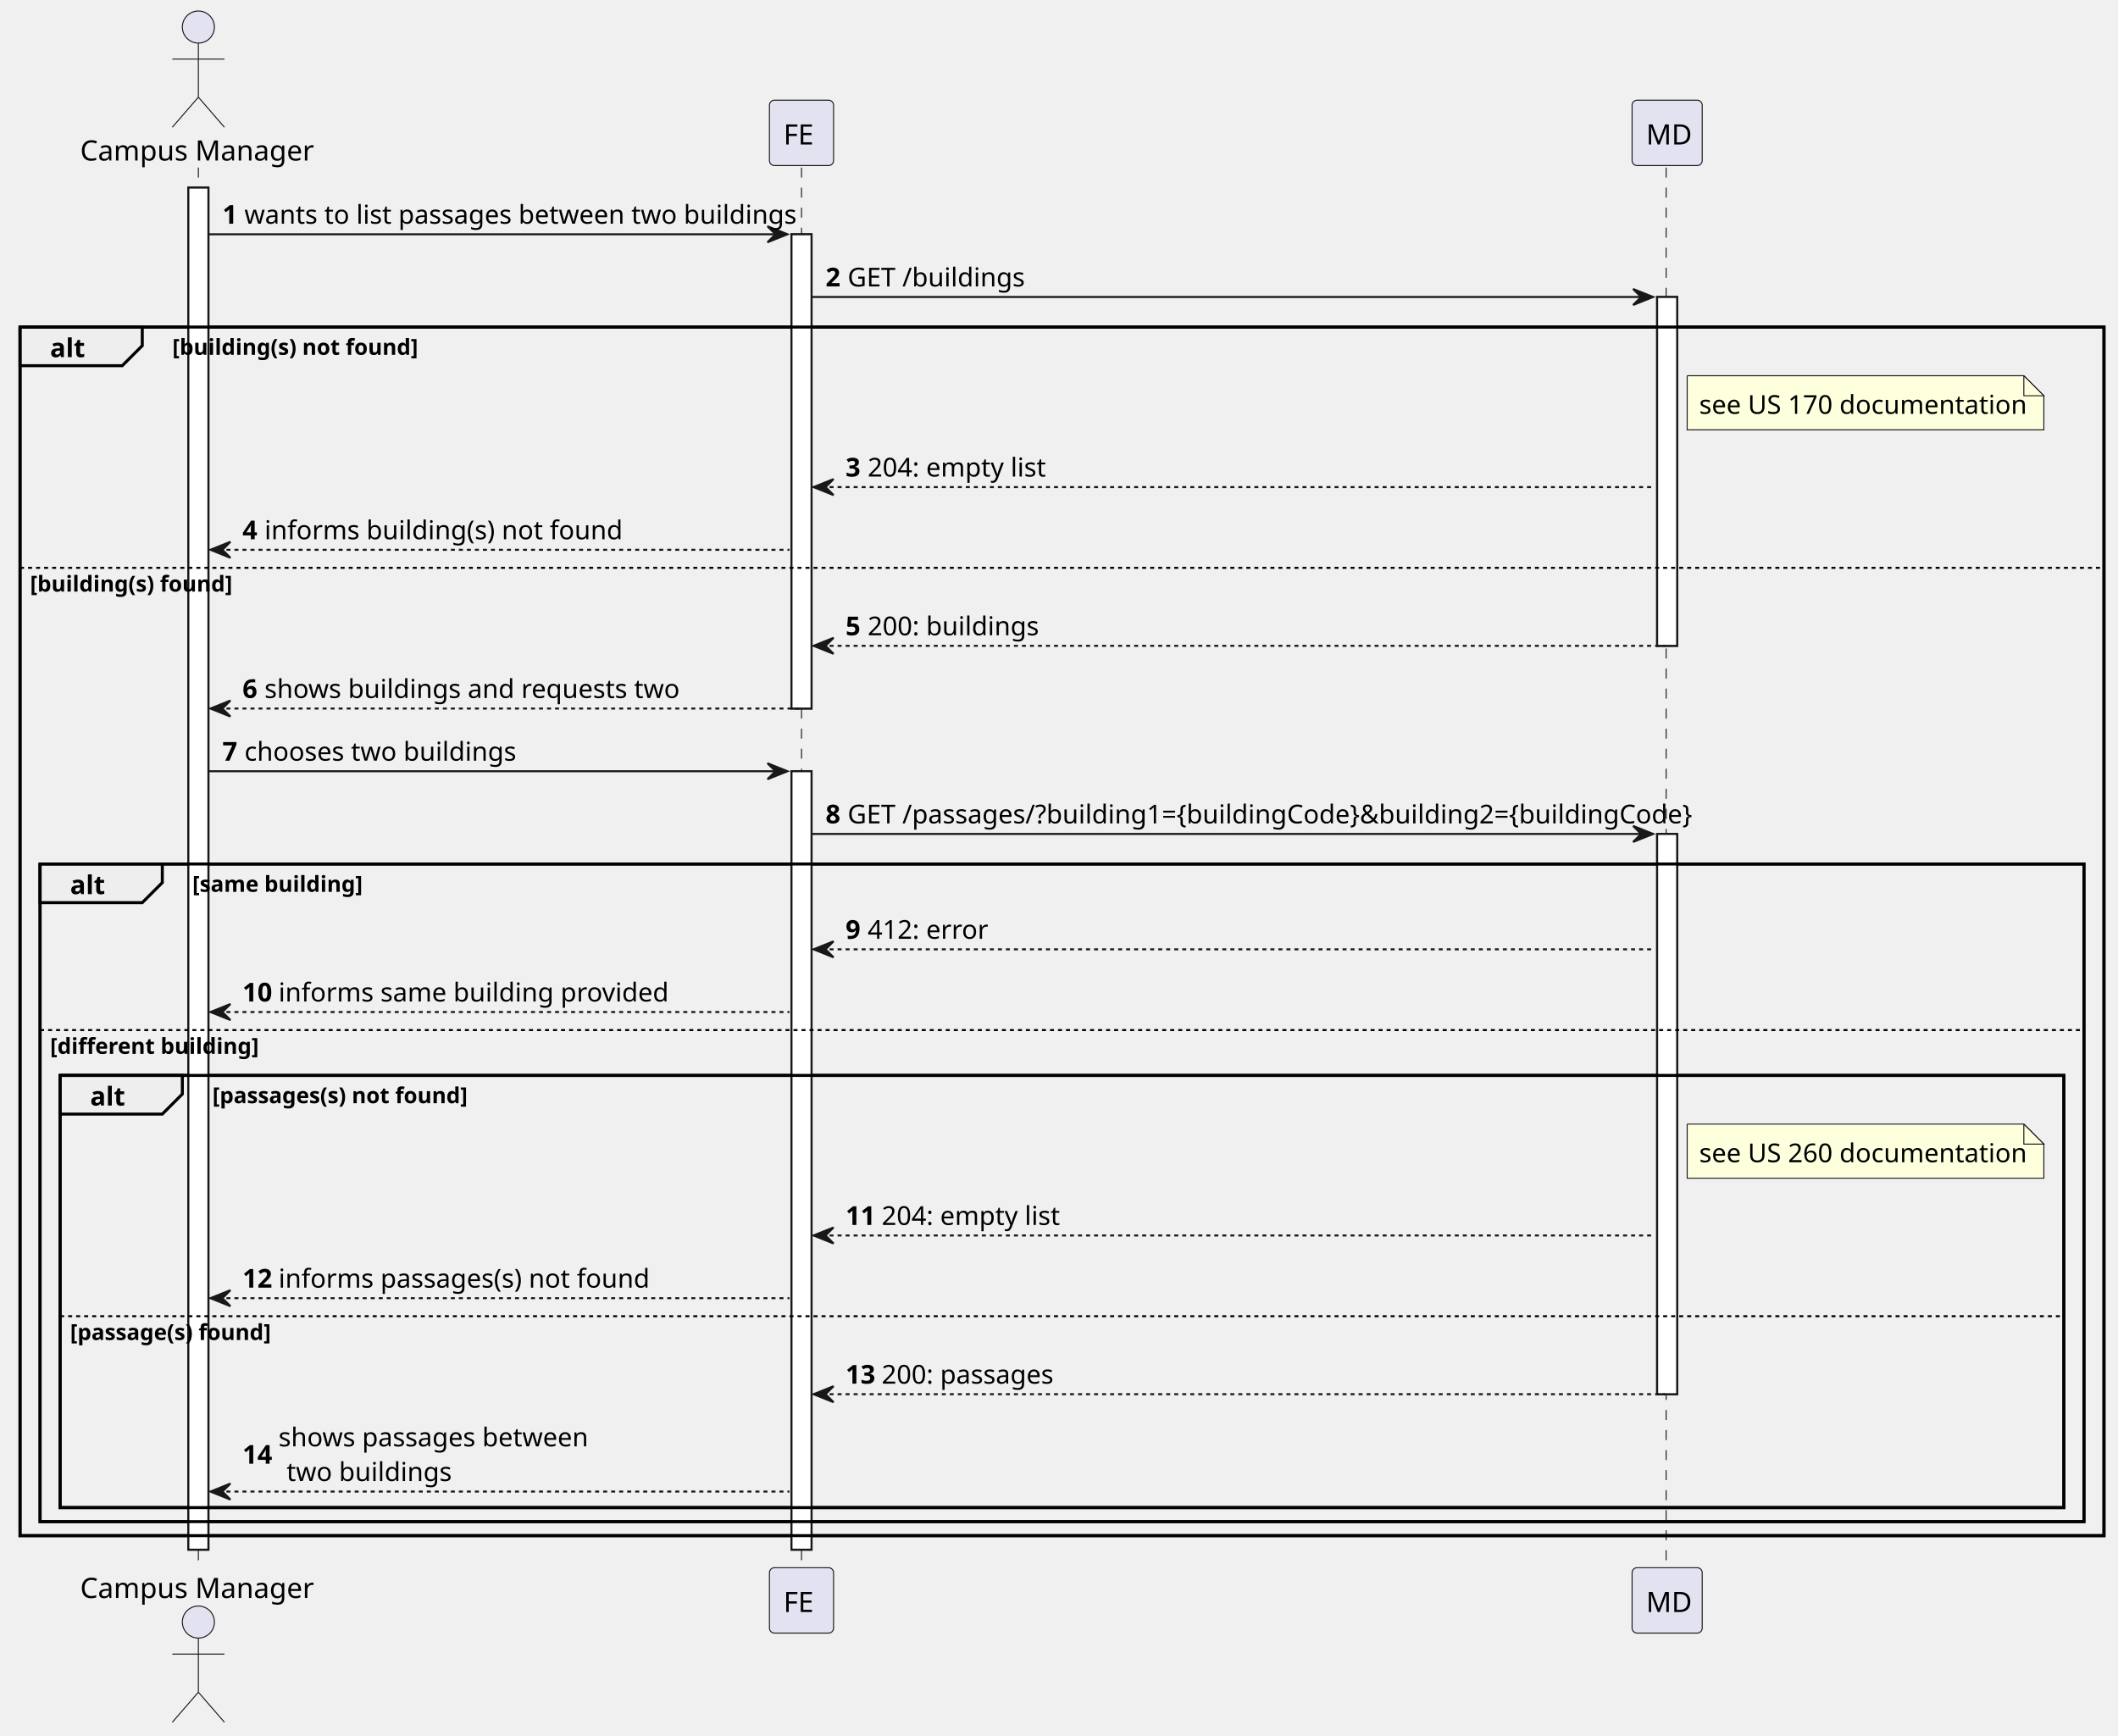
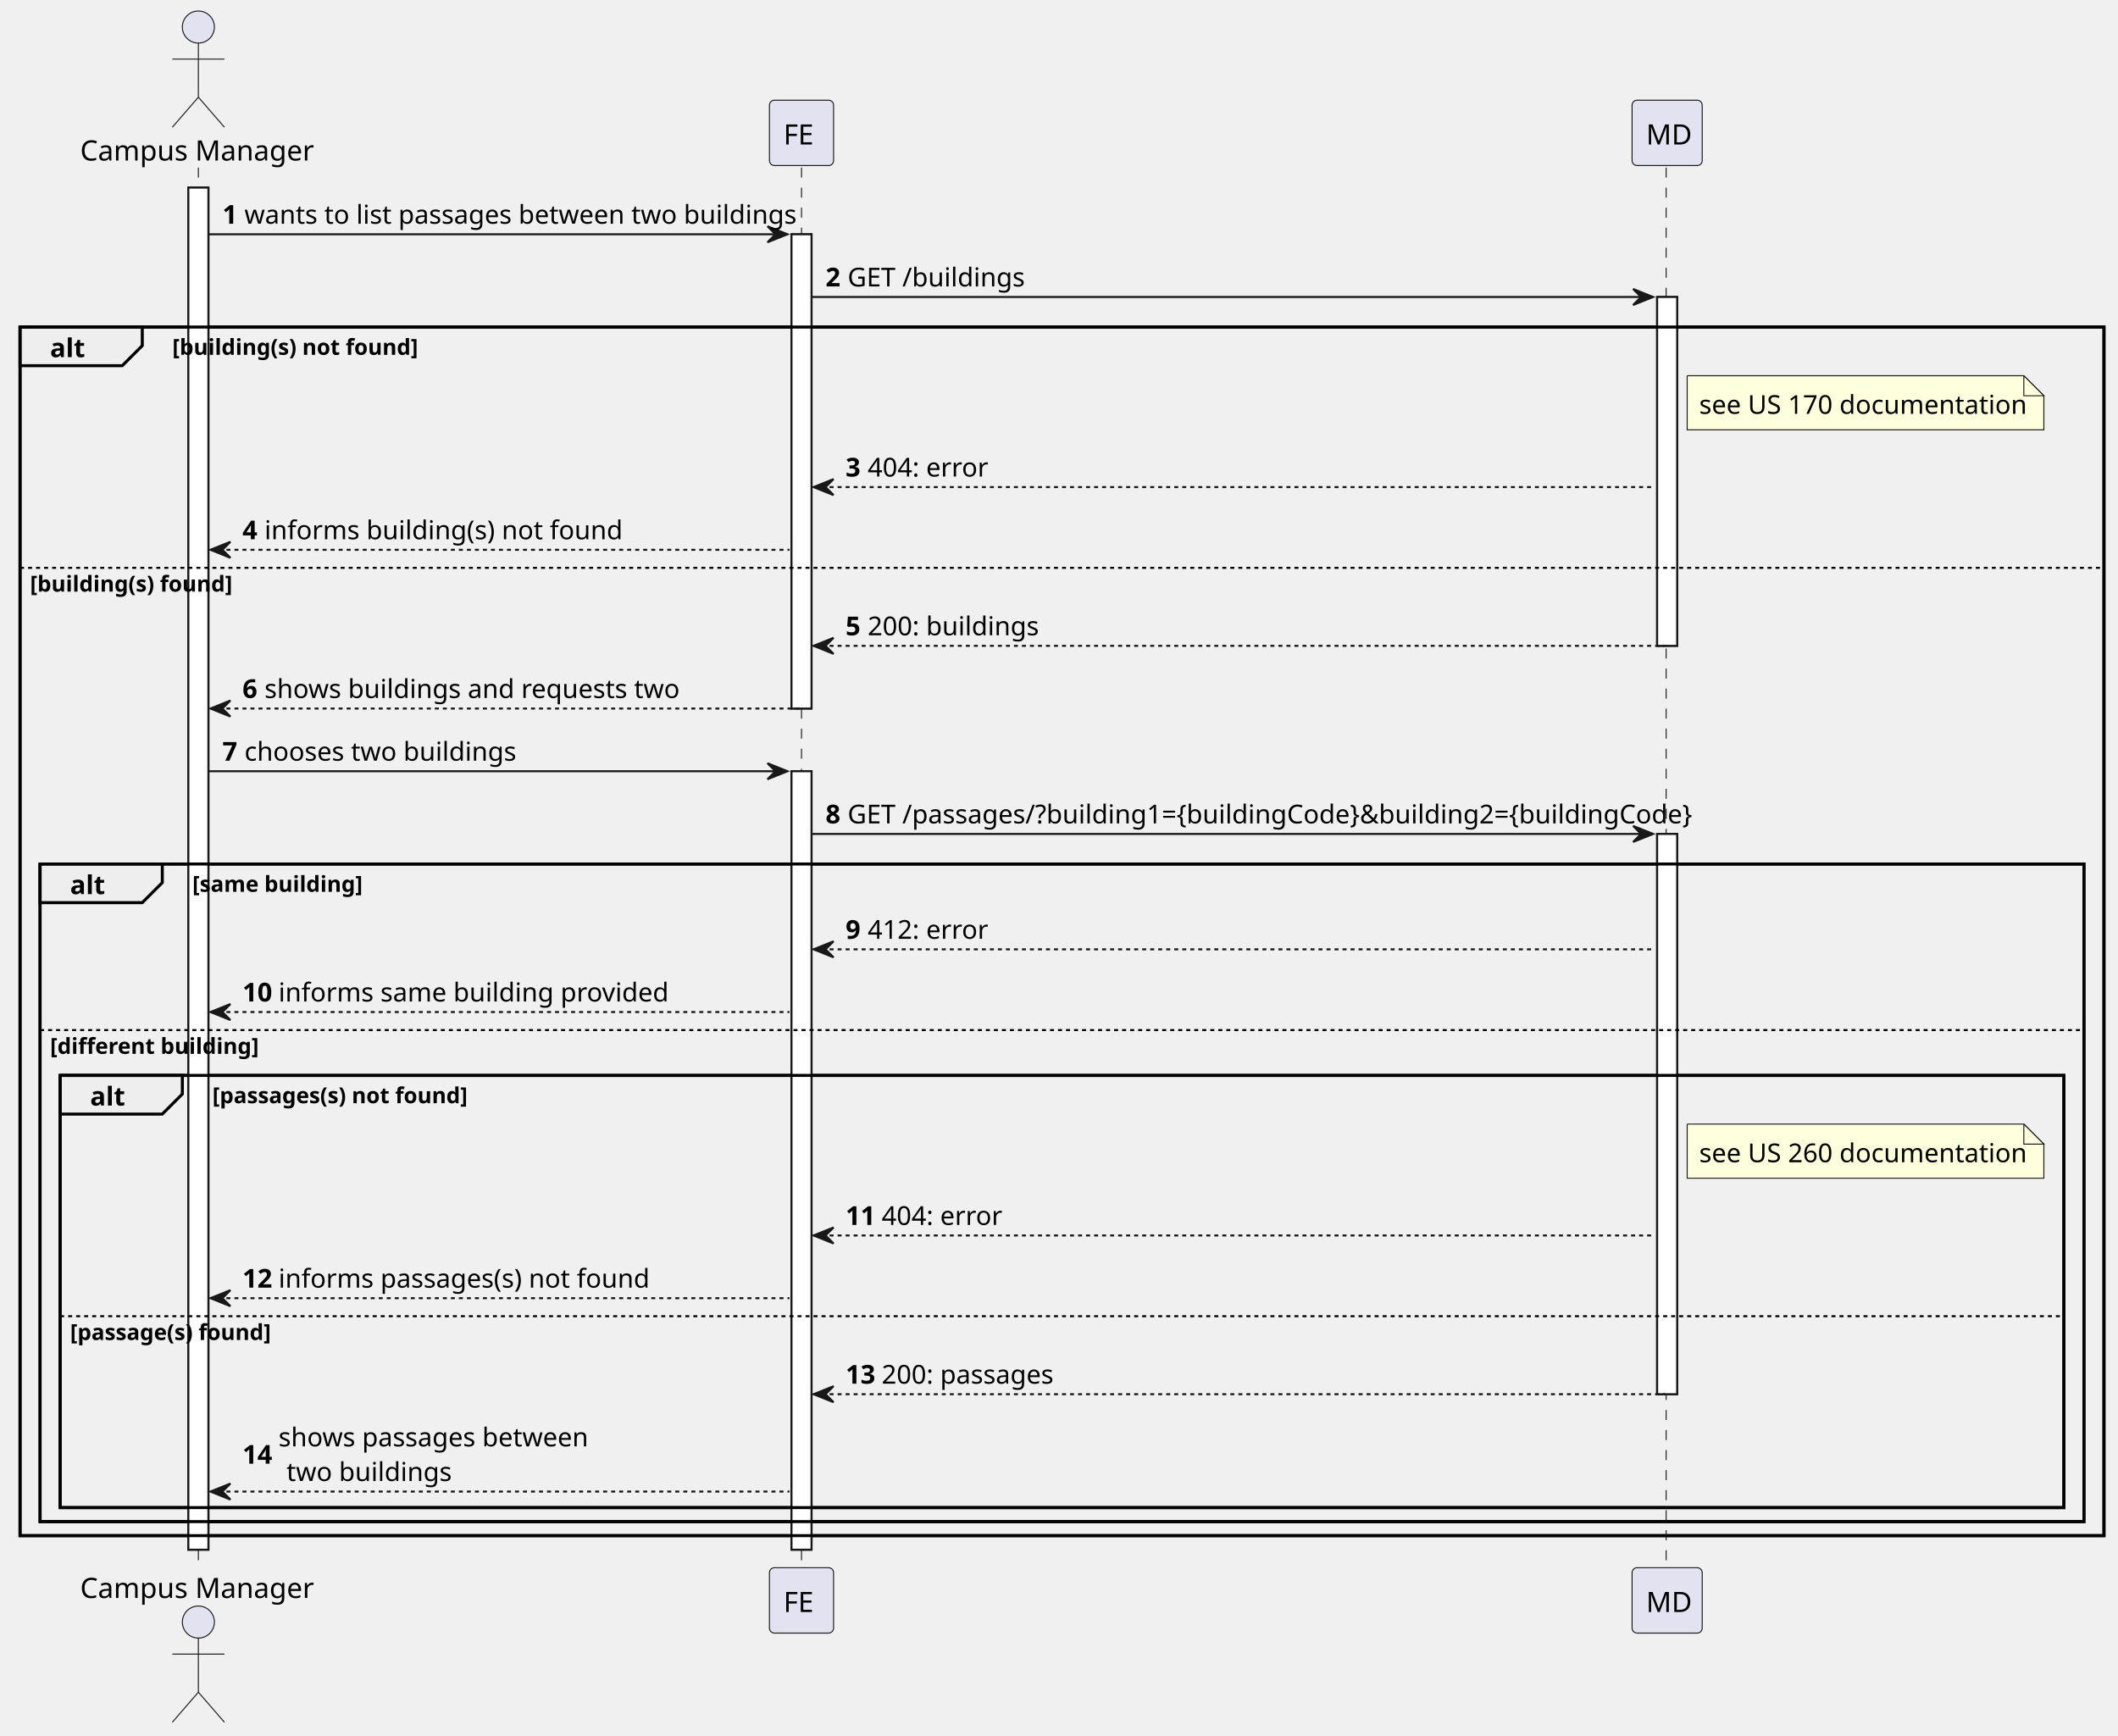
<svg xmlns="http://www.w3.org/2000/svg" contentStyleType="text/css" height="866px" preserveAspectRatio="none" style="width:1057px;height:866px;background:#FFFFFF;" version="1.1" viewBox="0 0 1057 866" width="1057px" zoomAndPan="magnify">
  <defs />
  <g>
    <rect fill="#FFFFFF" height="679.713" style="stroke:#181818;stroke-width:1.0;" width="10" x="94" y="93.621" />
    <rect fill="#FFFFFF" height="236.668" style="stroke:#181818;stroke-width:1.0;" width="10" x="395" y="116.912" />
    <rect fill="#FFFFFF" height="388.463" style="stroke:#181818;stroke-width:1.0;" width="10" x="395" y="384.871" />
    <rect fill="#FFFFFF" height="174.086" style="stroke:#181818;stroke-width:1.0;" width="10" x="827" y="148.203" />
    <rect fill="#FFFFFF" height="279.59" style="stroke:#181818;stroke-width:1.0;" width="10" x="827" y="416.162" />
    <rect fill="none" height="603.131" style="stroke:#000000;stroke-width:1.5;" width="1040" x="10" y="163.203" />
    <rect fill="none" height="328.172" style="stroke:#000000;stroke-width:1.5;" width="1020" x="20" y="431.162" />
    <rect fill="none" height="215.668" style="stroke:#000000;stroke-width:1.5;" width="1000" x="30" y="536.666" />
    <line style="stroke:#181818;stroke-width:0.5;stroke-dasharray:5.0,5.0;" x1="99" x2="99" y1="83.621" y2="783.334" />
    <line style="stroke:#181818;stroke-width:0.5;stroke-dasharray:5.0,5.0;" x1="400" x2="400" y1="83.621" y2="783.334" />
    <line style="stroke:#181818;stroke-width:0.5;stroke-dasharray:5.0,5.0;" x1="831.5" x2="831.5" y1="83.621" y2="783.334" />
    <text fill="#000000" font-family="sans-serif" font-size="14" lengthAdjust="spacing" textLength="112" x="40" y="80.107">Campus Manager</text>
    <ellipse cx="99" cy="13.5" fill="#E2E2F0" rx="8" ry="8" style="stroke:#181818;stroke-width:0.5;" />
    <path d="M99,21.5 L99,48.5 M86,29.5 L112,29.5 M99,48.5 L86,63.5 M99,48.5 L112,63.5 " fill="none" style="stroke:#181818;stroke-width:0.5;" />
    <text fill="#000000" font-family="sans-serif" font-size="14" lengthAdjust="spacing" textLength="112" x="40" y="797.441">Campus Manager</text>
    <ellipse cx="99" cy="809.455" fill="#E2E2F0" rx="8" ry="8" style="stroke:#181818;stroke-width:0.5;" />
    <path d="M99,817.455 L99,844.455 M86,825.455 L112,825.455 M99,844.455 L86,859.455 M99,844.455 L112,859.455 " fill="none" style="stroke:#181818;stroke-width:0.5;" />
    <rect fill="#E2E2F0" height="32.621" rx="2.5" ry="2.5" style="stroke:#181818;stroke-width:0.5;" width="32" x="384" y="50" />
    <text fill="#000000" font-family="sans-serif" font-size="14" lengthAdjust="spacing" textLength="18" x="391" y="72.107">FE</text>
    <rect fill="#E2E2F0" height="32.621" rx="2.5" ry="2.5" style="stroke:#181818;stroke-width:0.5;" width="32" x="384" y="782.334" />
    <text fill="#000000" font-family="sans-serif" font-size="14" lengthAdjust="spacing" textLength="18" x="391" y="804.441">FE</text>
    <rect fill="#E2E2F0" height="32.621" rx="2.5" ry="2.5" style="stroke:#181818;stroke-width:0.5;" width="35" x="814.5" y="50" />
    <text fill="#000000" font-family="sans-serif" font-size="14" lengthAdjust="spacing" textLength="21" x="821.5" y="72.107">MD</text>
    <rect fill="#E2E2F0" height="32.621" rx="2.5" ry="2.5" style="stroke:#181818;stroke-width:0.5;" width="35" x="814.5" y="782.334" />
    <text fill="#000000" font-family="sans-serif" font-size="14" lengthAdjust="spacing" textLength="21" x="821.5" y="804.441">MD</text>
    <rect fill="#FFFFFF" height="679.713" style="stroke:#181818;stroke-width:1.0;" width="10" x="94" y="93.621" />
    <rect fill="#FFFFFF" height="236.668" style="stroke:#181818;stroke-width:1.0;" width="10" x="395" y="116.912" />
    <rect fill="#FFFFFF" height="388.463" style="stroke:#181818;stroke-width:1.0;" width="10" x="395" y="384.871" />
    <rect fill="#FFFFFF" height="174.086" style="stroke:#181818;stroke-width:1.0;" width="10" x="827" y="148.203" />
    <rect fill="#FFFFFF" height="279.59" style="stroke:#181818;stroke-width:1.0;" width="10" x="827" y="416.162" />
    <polygon fill="#181818" points="383,112.912,393,116.912,383,120.912,387,116.912" style="stroke:#181818;stroke-width:1.0;" />
    <line style="stroke:#181818;stroke-width:1.0;" x1="104" x2="389" y1="116.912" y2="116.912" />
    <text fill="#000000" font-family="sans-serif" font-size="13" font-weight="bold" lengthAdjust="spacing" textLength="7" x="111" y="111.649">1</text>
    <text fill="#000000" font-family="sans-serif" font-size="13" lengthAdjust="spacing" textLength="261" x="122" y="111.649">wants to list passages between two buildings</text>
    <polygon fill="#181818" points="815,144.203,825,148.203,815,152.203,819,148.203" style="stroke:#181818;stroke-width:1.0;" />
    <line style="stroke:#181818;stroke-width:1.0;" x1="405" x2="821" y1="148.203" y2="148.203" />
    <text fill="#000000" font-family="sans-serif" font-size="13" font-weight="bold" lengthAdjust="spacing" textLength="7" x="412" y="142.94">2</text>
    <text fill="#000000" font-family="sans-serif" font-size="13" lengthAdjust="spacing" textLength="85" x="423" y="142.94">GET /buildings</text>
    <path d="M10,163.203 L71,163.203 L71,172.494 L61,182.494 L10,182.494 L10,163.203 " fill="#EEEEEE" style="stroke:#000000;stroke-width:1.5;" />
    <rect fill="none" height="603.131" style="stroke:#000000;stroke-width:1.5;" width="1040" x="10" y="163.203" />
    <text fill="#000000" font-family="sans-serif" font-size="13" font-weight="bold" lengthAdjust="spacing" textLength="16" x="25" y="178.231">alt</text>
    <text fill="#000000" font-family="sans-serif" font-size="11" font-weight="bold" lengthAdjust="spacing" textLength="123" x="86" y="177.073">[building(s) not found]</text>
    <path d="M842,187.494 L842,214.494 L1020,214.494 L1020,197.494 L1010,187.494 L842,187.494 " fill="#FEFFDD" style="stroke:#181818;stroke-width:0.5;" />
    <path d="M1010,187.494 L1010,197.494 L1020,197.494 L1010,187.494 " fill="#FEFFDD" style="stroke:#181818;stroke-width:0.5;" />
    <text fill="#000000" font-family="sans-serif" font-size="13" lengthAdjust="spacing" textLength="157" x="848" y="206.523">see US 170 documentation</text>
    <polygon fill="#181818" points="416,239.076,406,243.076,416,247.076,412,243.076" style="stroke:#181818;stroke-width:1.0;" />
    <line style="stroke:#181818;stroke-width:1.0;stroke-dasharray:2.0,2.0;" x1="410" x2="826" y1="243.076" y2="243.076" />
    <text fill="#000000" font-family="sans-serif" font-size="13" font-weight="bold" lengthAdjust="spacing" textLength="7" x="422" y="237.814">3</text>
-     <text fill="#000000" font-family="sans-serif" font-size="13" lengthAdjust="spacing" textLength="86" x="433" y="237.814">204: empty list</text>
+     <text fill="#000000" font-family="sans-serif" font-size="13" lengthAdjust="spacing" textLength="55" x="433" y="237.814">404: error</text>
    <polygon fill="#181818" points="115,270.367,105,274.367,115,278.367,111,274.367" style="stroke:#181818;stroke-width:1.0;" />
    <line style="stroke:#181818;stroke-width:1.0;stroke-dasharray:2.0,2.0;" x1="109" x2="394" y1="274.367" y2="274.367" />
    <text fill="#000000" font-family="sans-serif" font-size="13" font-weight="bold" lengthAdjust="spacing" textLength="7" x="121" y="269.104">4</text>
    <text fill="#000000" font-family="sans-serif" font-size="13" lengthAdjust="spacing" textLength="162" x="132" y="269.104">informs building(s) not found</text>
    <line style="stroke:#000000;stroke-width:1.0;stroke-dasharray:2.0,2.0;" x1="10" x2="1050" y1="283.367" y2="283.367" />
    <text fill="#000000" font-family="sans-serif" font-size="11" font-weight="bold" lengthAdjust="spacing" textLength="102" x="15" y="295.237">[building(s) found]</text>
    <polygon fill="#181818" points="416,318.289,406,322.289,416,326.289,412,322.289" style="stroke:#181818;stroke-width:1.0;" />
    <line style="stroke:#181818;stroke-width:1.0;stroke-dasharray:2.0,2.0;" x1="410" x2="831" y1="322.289" y2="322.289" />
    <text fill="#000000" font-family="sans-serif" font-size="13" font-weight="bold" lengthAdjust="spacing" textLength="7" x="422" y="317.026">5</text>
    <text fill="#000000" font-family="sans-serif" font-size="13" lengthAdjust="spacing" textLength="80" x="433" y="317.026">200: buildings</text>
    <polygon fill="#181818" points="115,349.58,105,353.58,115,357.58,111,353.58" style="stroke:#181818;stroke-width:1.0;" />
    <line style="stroke:#181818;stroke-width:1.0;stroke-dasharray:2.0,2.0;" x1="109" x2="399" y1="353.58" y2="353.58" />
    <text fill="#000000" font-family="sans-serif" font-size="13" font-weight="bold" lengthAdjust="spacing" textLength="7" x="121" y="348.317">6</text>
    <text fill="#000000" font-family="sans-serif" font-size="13" lengthAdjust="spacing" textLength="195" x="132" y="348.317">shows buildings and requests two</text>
    <polygon fill="#181818" points="383,380.871,393,384.871,383,388.871,387,384.871" style="stroke:#181818;stroke-width:1.0;" />
    <line style="stroke:#181818;stroke-width:1.0;" x1="104" x2="389" y1="384.871" y2="384.871" />
    <text fill="#000000" font-family="sans-serif" font-size="13" font-weight="bold" lengthAdjust="spacing" textLength="7" x="111" y="379.608">7</text>
    <text fill="#000000" font-family="sans-serif" font-size="13" lengthAdjust="spacing" textLength="128" x="122" y="379.608">chooses two buildings</text>
    <polygon fill="#181818" points="815,412.162,825,416.162,815,420.162,819,416.162" style="stroke:#181818;stroke-width:1.0;" />
    <line style="stroke:#181818;stroke-width:1.0;" x1="405" x2="821" y1="416.162" y2="416.162" />
    <text fill="#000000" font-family="sans-serif" font-size="13" font-weight="bold" lengthAdjust="spacing" textLength="7" x="412" y="410.899">8</text>
    <text fill="#000000" font-family="sans-serif" font-size="13" lengthAdjust="spacing" textLength="392" x="423" y="410.899">GET /passages/?building1={buildingCode}&amp;building2={buildingCode}</text>
    <path d="M20,431.162 L81,431.162 L81,440.453 L71,450.453 L20,450.453 L20,431.162 " fill="#EEEEEE" style="stroke:#000000;stroke-width:1.5;" />
    <rect fill="none" height="328.172" style="stroke:#000000;stroke-width:1.5;" width="1020" x="20" y="431.162" />
    <text fill="#000000" font-family="sans-serif" font-size="13" font-weight="bold" lengthAdjust="spacing" textLength="16" x="35" y="446.19">alt</text>
    <text fill="#000000" font-family="sans-serif" font-size="11" font-weight="bold" lengthAdjust="spacing" textLength="86" x="96" y="445.032">[same building]</text>
    <polygon fill="#181818" points="416,469.744,406,473.744,416,477.744,412,473.744" style="stroke:#181818;stroke-width:1.0;" />
    <line style="stroke:#181818;stroke-width:1.0;stroke-dasharray:2.0,2.0;" x1="410" x2="826" y1="473.744" y2="473.744" />
    <text fill="#000000" font-family="sans-serif" font-size="13" font-weight="bold" lengthAdjust="spacing" textLength="7" x="422" y="468.481">9</text>
    <text fill="#000000" font-family="sans-serif" font-size="13" lengthAdjust="spacing" textLength="55" x="433" y="468.481">412: error</text>
    <polygon fill="#181818" points="115,501.035,105,505.035,115,509.035,111,505.035" style="stroke:#181818;stroke-width:1.0;" />
    <line style="stroke:#181818;stroke-width:1.0;stroke-dasharray:2.0,2.0;" x1="109" x2="394" y1="505.035" y2="505.035" />
    <text fill="#000000" font-family="sans-serif" font-size="13" font-weight="bold" lengthAdjust="spacing" textLength="14" x="121" y="499.772">10</text>
    <text fill="#000000" font-family="sans-serif" font-size="13" lengthAdjust="spacing" textLength="177" x="139" y="499.772">informs same building provided</text>
    <line style="stroke:#000000;stroke-width:1.0;stroke-dasharray:2.0,2.0;" x1="20" x2="1040" y1="514.035" y2="514.035" />
    <text fill="#000000" font-family="sans-serif" font-size="11" font-weight="bold" lengthAdjust="spacing" textLength="103" x="25" y="525.905">[different building]</text>
    <path d="M30,536.666 L91,536.666 L91,545.957 L81,555.957 L30,555.957 L30,536.666 " fill="#EEEEEE" style="stroke:#000000;stroke-width:1.5;" />
    <rect fill="none" height="215.668" style="stroke:#000000;stroke-width:1.5;" width="1000" x="30" y="536.666" />
    <text fill="#000000" font-family="sans-serif" font-size="13" font-weight="bold" lengthAdjust="spacing" textLength="16" x="45" y="551.694">alt</text>
    <text fill="#000000" font-family="sans-serif" font-size="11" font-weight="bold" lengthAdjust="spacing" textLength="133" x="106" y="550.536">[passages(s) not found]</text>
    <path d="M842,560.957 L842,587.957 L1020,587.957 L1020,570.957 L1010,560.957 L842,560.957 " fill="#FEFFDD" style="stroke:#181818;stroke-width:0.5;" />
    <path d="M1010,560.957 L1010,570.957 L1020,570.957 L1010,560.957 " fill="#FEFFDD" style="stroke:#181818;stroke-width:0.5;" />
    <text fill="#000000" font-family="sans-serif" font-size="13" lengthAdjust="spacing" textLength="157" x="848" y="579.985">see US 260 documentation</text>
    <polygon fill="#181818" points="416,612.539,406,616.539,416,620.539,412,616.539" style="stroke:#181818;stroke-width:1.0;" />
    <line style="stroke:#181818;stroke-width:1.0;stroke-dasharray:2.0,2.0;" x1="410" x2="826" y1="616.539" y2="616.539" />
    <text fill="#000000" font-family="sans-serif" font-size="13" font-weight="bold" lengthAdjust="spacing" textLength="14" x="422" y="611.276">11</text>
-     <text fill="#000000" font-family="sans-serif" font-size="13" lengthAdjust="spacing" textLength="86" x="440" y="611.276">204: empty list</text>
+     <text fill="#000000" font-family="sans-serif" font-size="13" lengthAdjust="spacing" textLength="55" x="440" y="611.276">404: error</text>
    <polygon fill="#181818" points="115,643.83,105,647.83,115,651.83,111,647.83" style="stroke:#181818;stroke-width:1.0;" />
    <line style="stroke:#181818;stroke-width:1.0;stroke-dasharray:2.0,2.0;" x1="109" x2="394" y1="647.83" y2="647.83" />
    <text fill="#000000" font-family="sans-serif" font-size="13" font-weight="bold" lengthAdjust="spacing" textLength="14" x="121" y="642.567">12</text>
    <text fill="#000000" font-family="sans-serif" font-size="13" lengthAdjust="spacing" textLength="174" x="139" y="642.567">informs passages(s) not found</text>
    <line style="stroke:#000000;stroke-width:1.0;stroke-dasharray:2.0,2.0;" x1="30" x2="1030" y1="656.83" y2="656.83" />
    <text fill="#000000" font-family="sans-serif" font-size="11" font-weight="bold" lengthAdjust="spacing" textLength="105" x="35" y="668.7">[passage(s) found]</text>
    <polygon fill="#181818" points="416,691.752,406,695.752,416,699.752,412,695.752" style="stroke:#181818;stroke-width:1.0;" />
    <line style="stroke:#181818;stroke-width:1.0;stroke-dasharray:2.0,2.0;" x1="410" x2="831" y1="695.752" y2="695.752" />
    <text fill="#000000" font-family="sans-serif" font-size="13" font-weight="bold" lengthAdjust="spacing" textLength="14" x="422" y="690.489">13</text>
    <text fill="#000000" font-family="sans-serif" font-size="13" lengthAdjust="spacing" textLength="85" x="440" y="690.489">200: passages</text>
    <polygon fill="#181818" points="115,740.334,105,744.334,115,748.334,111,744.334" style="stroke:#181818;stroke-width:1.0;" />
    <line style="stroke:#181818;stroke-width:1.0;stroke-dasharray:2.0,2.0;" x1="109" x2="394" y1="744.334" y2="744.334" />
    <text fill="#000000" font-family="sans-serif" font-size="13" font-weight="bold" lengthAdjust="spacing" textLength="14" x="121" y="730.426">14</text>
    <text fill="#000000" font-family="sans-serif" font-size="13" lengthAdjust="spacing" textLength="149" x="139" y="721.78">shows passages between</text>
    <text fill="#000000" font-family="sans-serif" font-size="13" lengthAdjust="spacing" textLength="75" x="143" y="739.071">two buildings</text>
  </g>
</svg>
